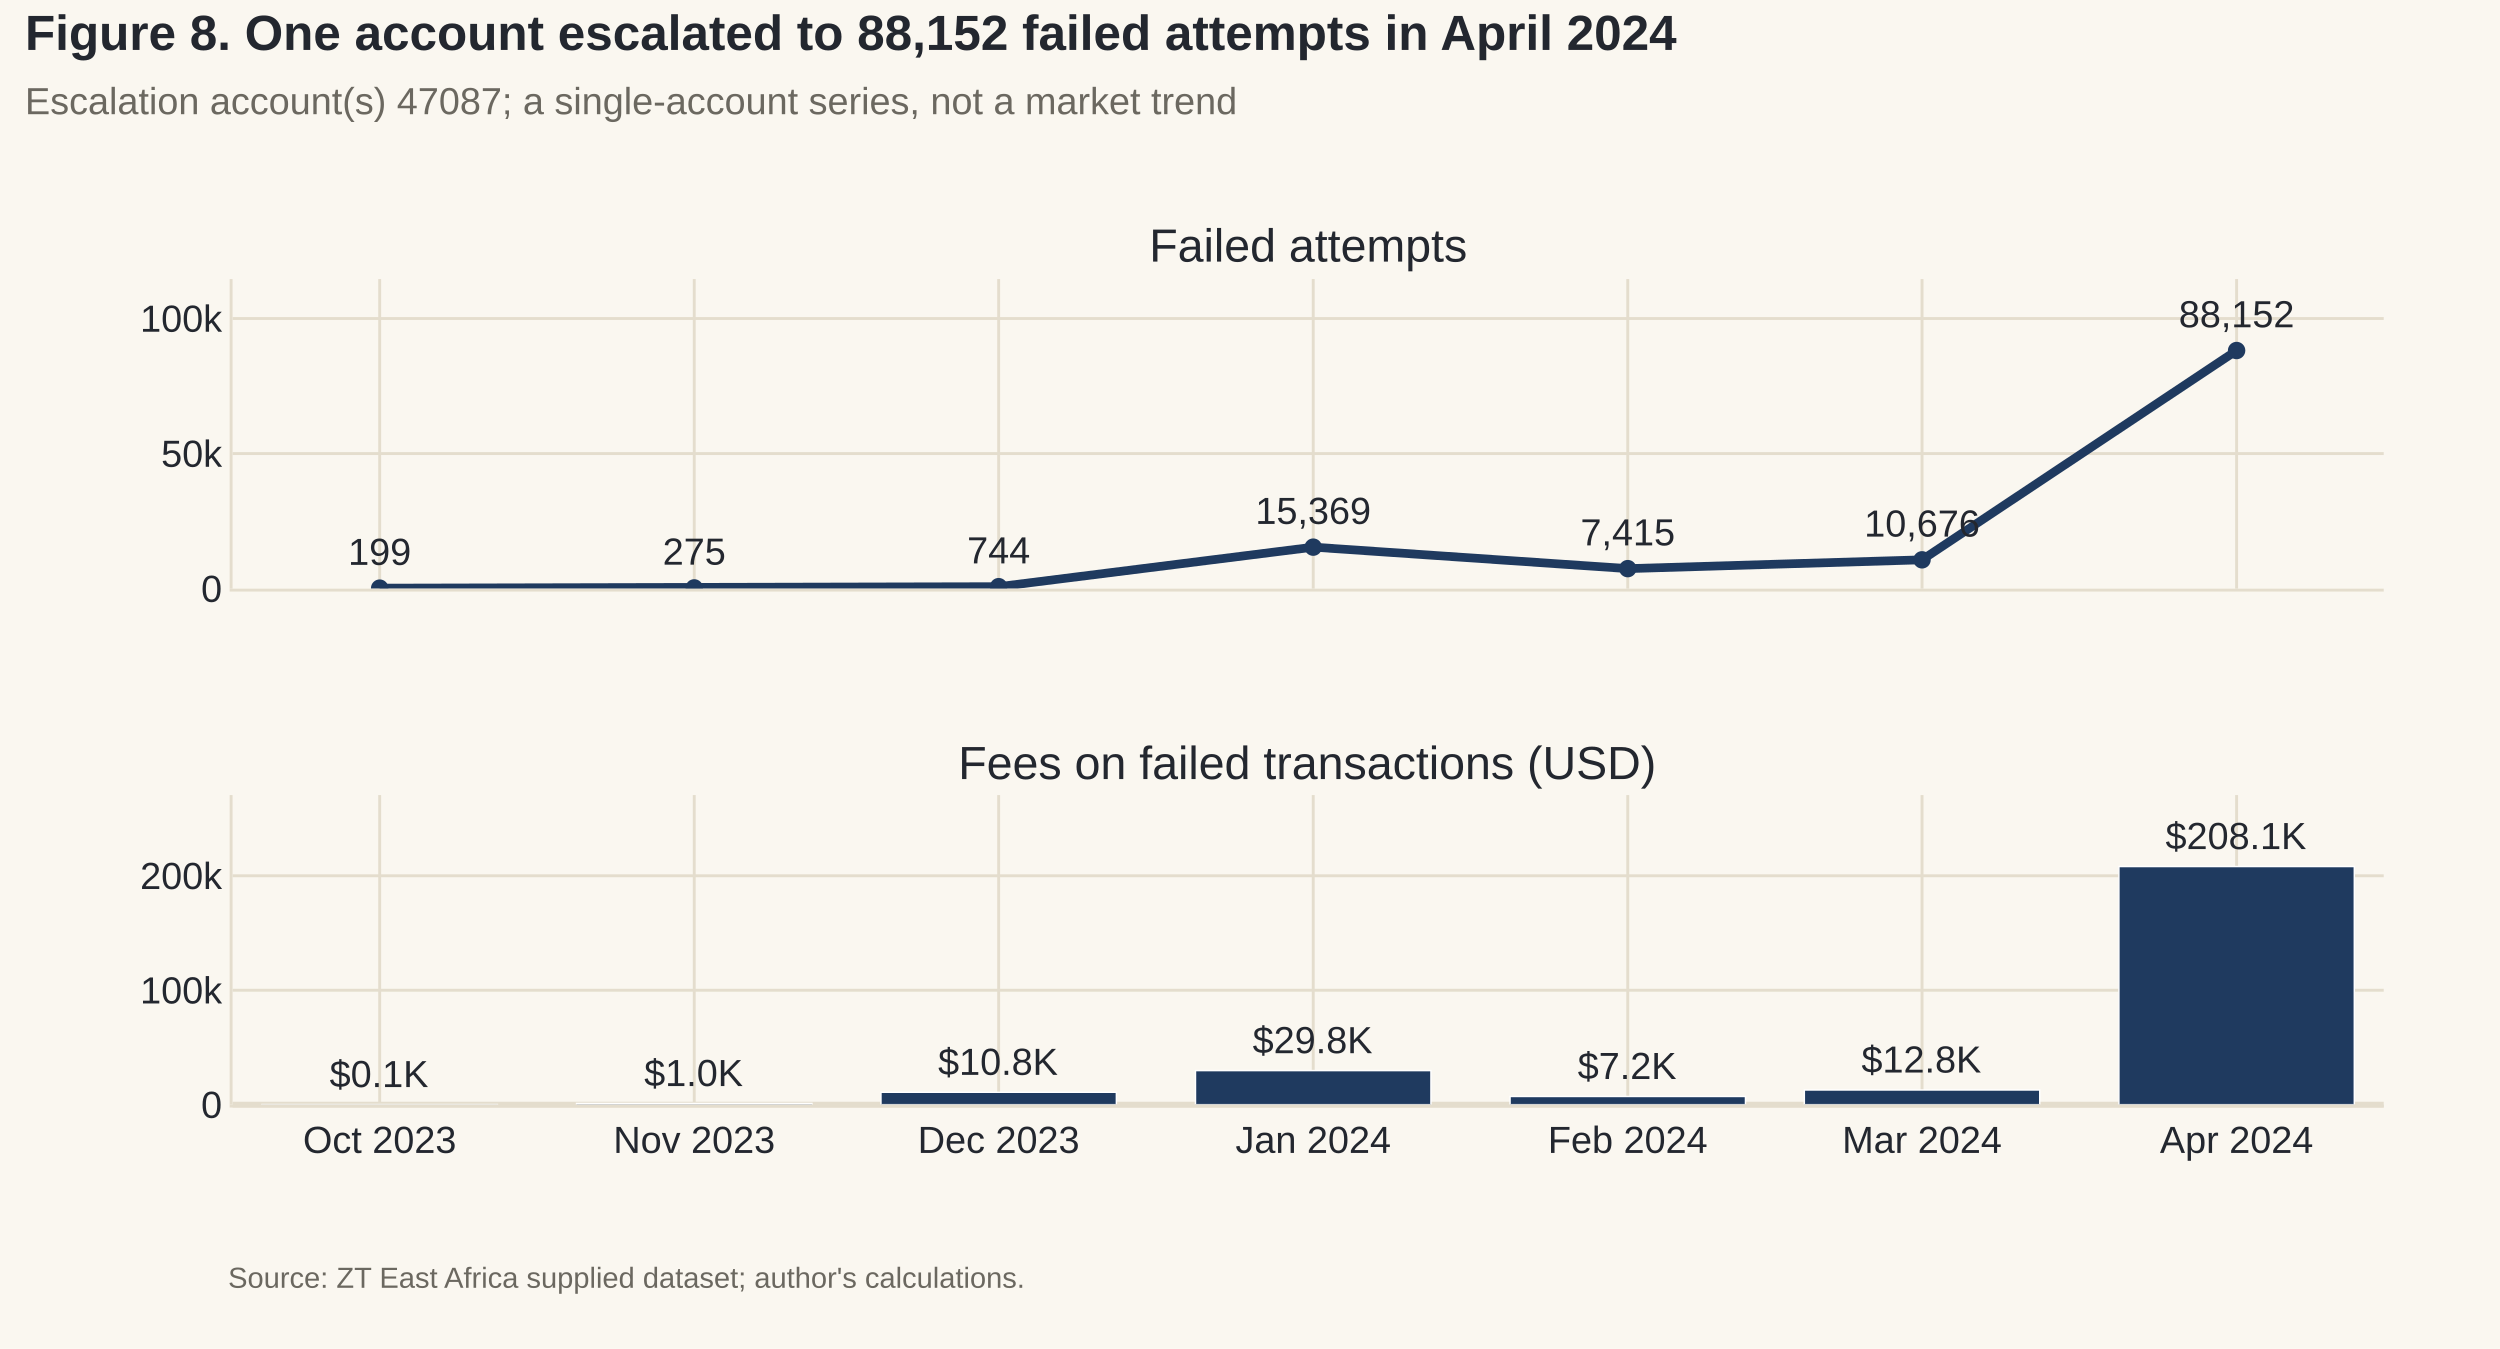
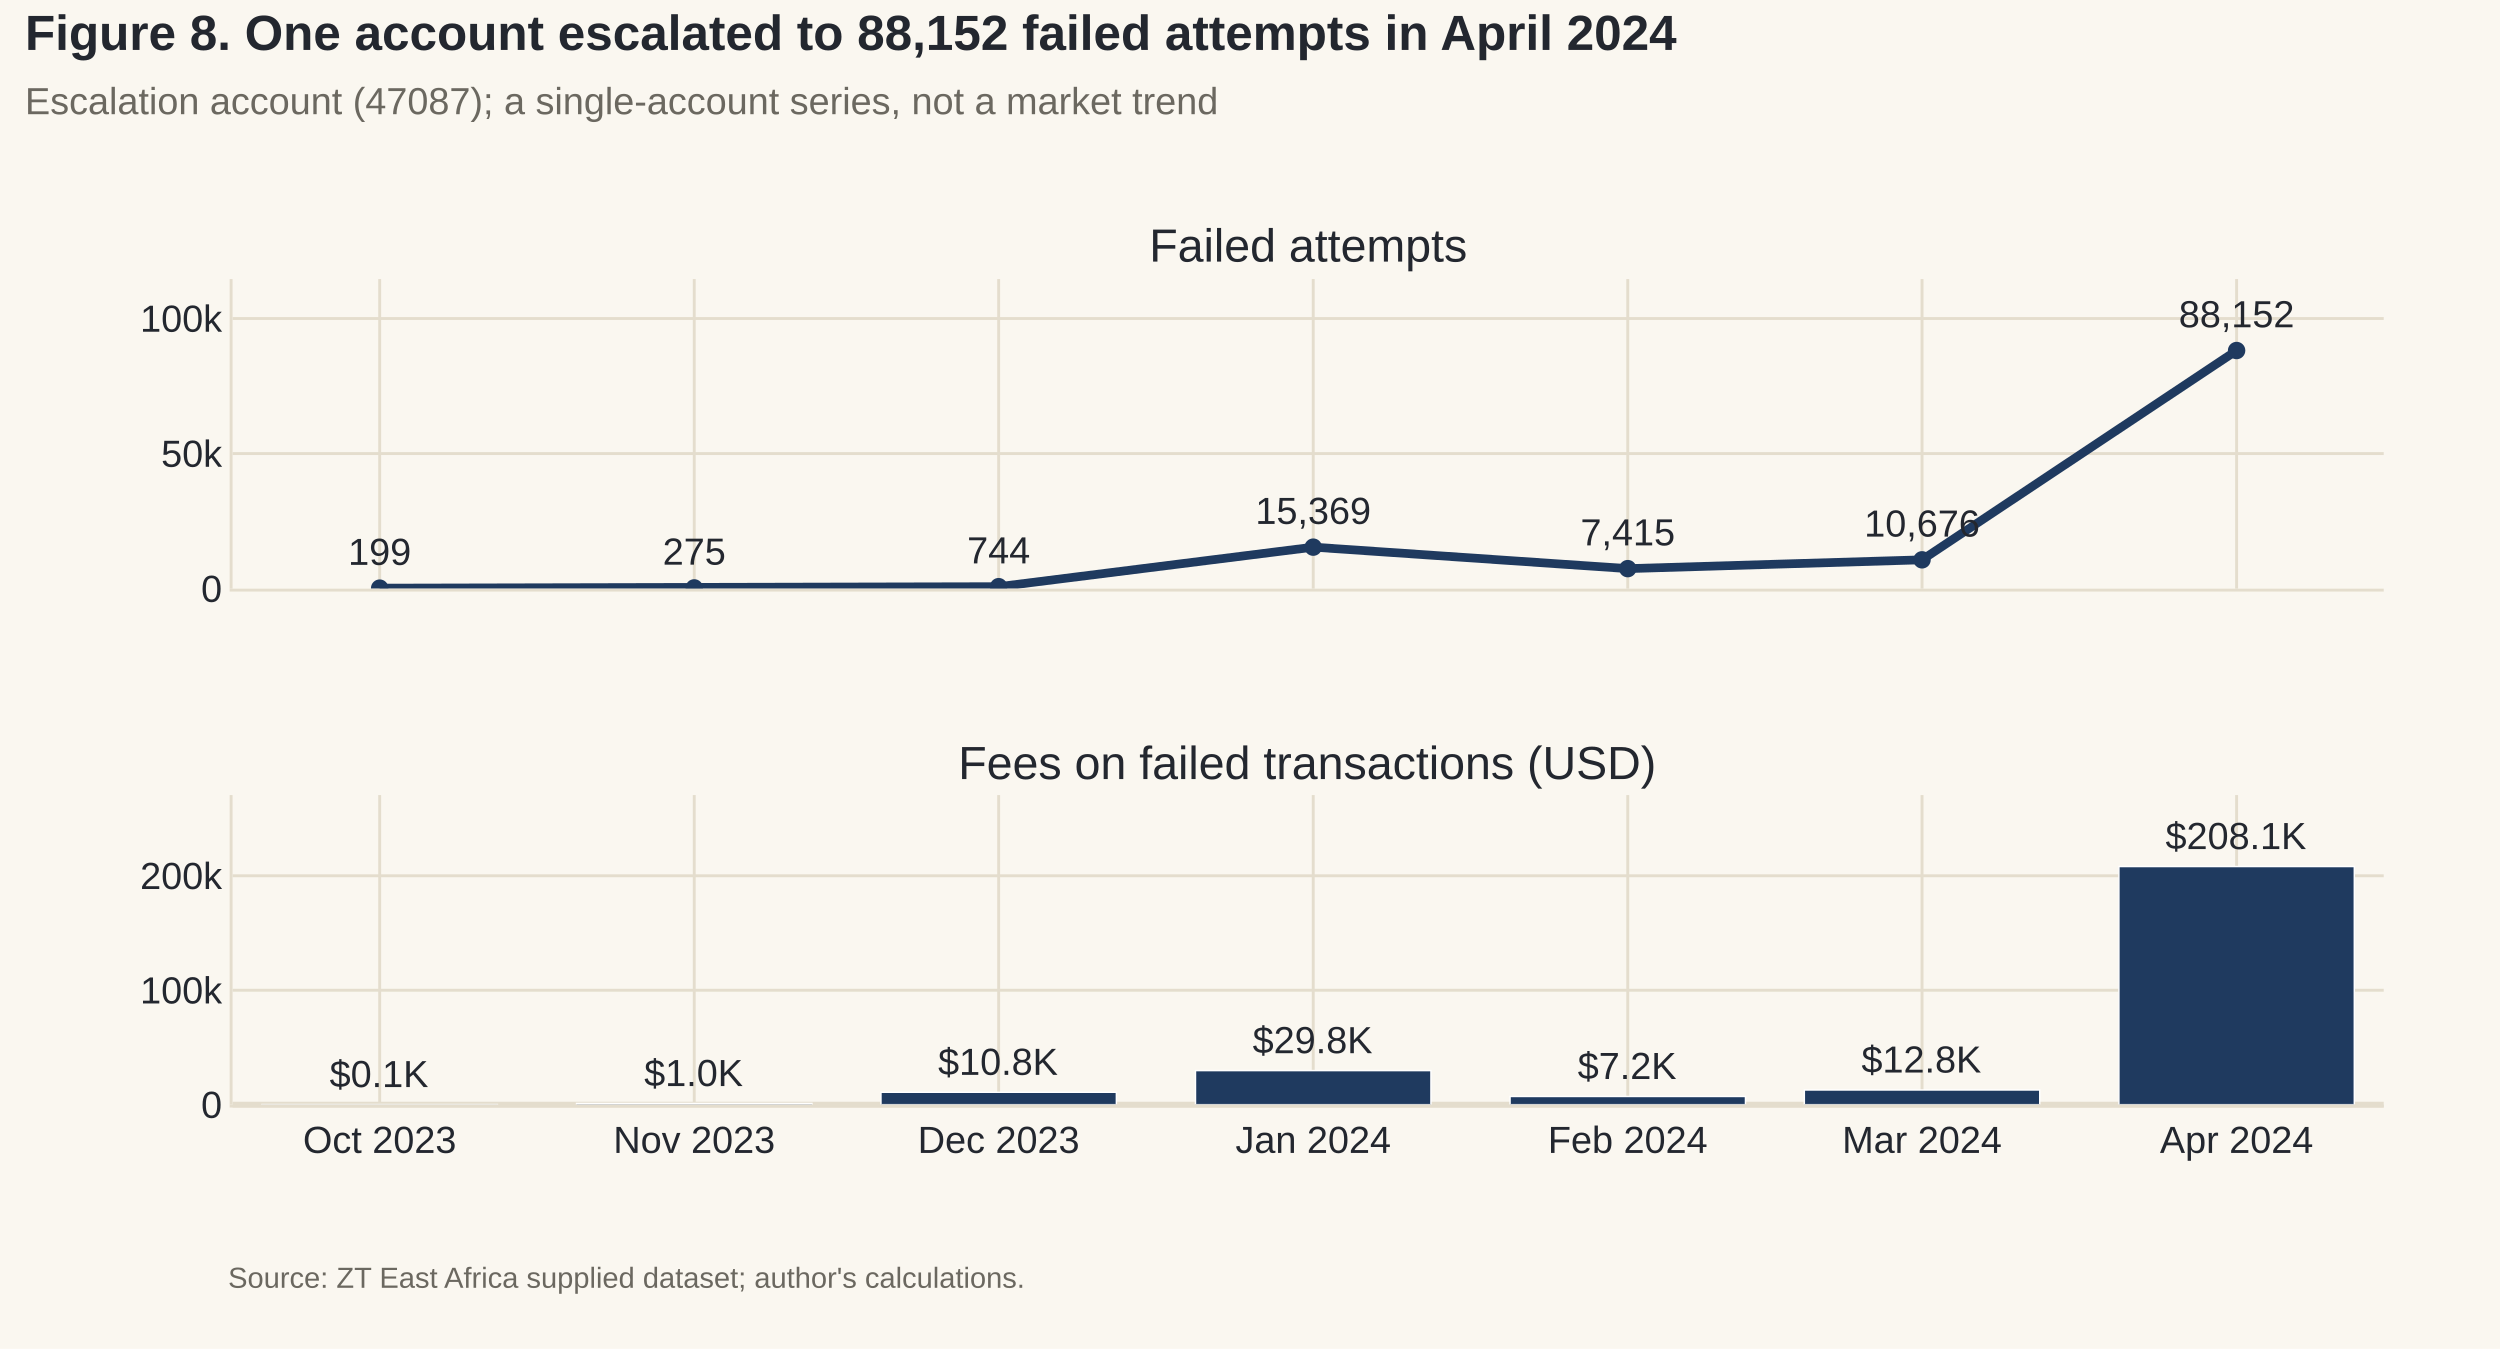
<svg xmlns="http://www.w3.org/2000/svg" class="main-svg" width="860" height="464" style="" viewBox="0 0 860 464">
  <rect x="0" y="0" width="860" height="464" style="fill: rgb(250, 247, 240); fill-opacity: 1;" />
-   <defs id="defs-8c30cd">
+   <defs id="defs-4cd957">
    <g class="clips">
-       <clipPath id="clip8c30cdxyplot" class="plotclip">
+       <clipPath id="clip4cd957xyplot" class="plotclip">
        <rect width="740" height="106.5" />
      </clipPath>
-       <clipPath id="clip8c30cdx2y2plot" class="plotclip">
+       <clipPath id="clip4cd957x2y2plot" class="plotclip">
        <rect width="740" height="106.5" />
      </clipPath>
-       <clipPath class="axesclip" id="clip8c30cdx">
+       <clipPath class="axesclip" id="clip4cd957x">
        <rect x="80" y="0" width="740" height="464" />
      </clipPath>
-       <clipPath class="axesclip" id="clip8c30cdy">
+       <clipPath class="axesclip" id="clip4cd957y">
        <rect x="0" y="96" width="860" height="106.5" />
      </clipPath>
-       <clipPath class="axesclip" id="clip8c30cdxy">
+       <clipPath class="axesclip" id="clip4cd957xy">
        <rect x="80" y="96" width="740" height="106.5" />
      </clipPath>
-       <clipPath class="axesclip" id="clip8c30cdy2">
+       <clipPath class="axesclip" id="clip4cd957y2">
        <rect x="0" y="273.5" width="860" height="106.5" />
      </clipPath>
-       <clipPath class="axesclip" id="clip8c30cdxy2">
+       <clipPath class="axesclip" id="clip4cd957xy2">
        <rect x="80" y="273.5" width="740" height="106.5" />
      </clipPath>
-       <clipPath class="axesclip" id="clip8c30cdx2">
+       <clipPath class="axesclip" id="clip4cd957x2">
        <rect x="80" y="0" width="740" height="464" />
      </clipPath>
-       <clipPath class="axesclip" id="clip8c30cdx2y">
+       <clipPath class="axesclip" id="clip4cd957x2y">
        <rect x="80" y="96" width="740" height="106.5" />
      </clipPath>
-       <clipPath class="axesclip" id="clip8c30cdx2y2">
+       <clipPath class="axesclip" id="clip4cd957x2y2">
        <rect x="80" y="273.5" width="740" height="106.5" />
      </clipPath>
    </g>
    <g class="gradients" />
    <g class="patterns" />
  </defs>
  <g class="bglayer" />
  <g class="layer-below">
    <g class="imagelayer" />
    <g class="shapelayer" />
  </g>
  <g class="cartesianlayer">
    <g class="subplot xy">
      <g class="layer-subplot">
        <g class="shapelayer" />
        <g class="imagelayer" />
      </g>
      <g class="minor-gridlayer">
        <g class="x" />
        <g class="y" />
      </g>
      <g class="gridlayer">
        <g class="x">
          <path class="xgrid crisp" transform="translate(130.61,0)" d="M0,96v106.5" style="stroke: rgb(228, 221, 205); stroke-opacity: 1; stroke-width: 1px;" />
          <path class="xgrid crisp" transform="translate(238.82,0)" d="M0,96v106.5" style="stroke: rgb(228, 221, 205); stroke-opacity: 1; stroke-width: 1px;" />
          <path class="xgrid crisp" transform="translate(343.54,0)" d="M0,96v106.5" style="stroke: rgb(228, 221, 205); stroke-opacity: 1; stroke-width: 1px;" />
          <path class="xgrid crisp" transform="translate(451.75,0)" d="M0,96v106.5" style="stroke: rgb(228, 221, 205); stroke-opacity: 1; stroke-width: 1px;" />
          <path class="xgrid crisp" transform="translate(559.95,0)" d="M0,96v106.5" style="stroke: rgb(228, 221, 205); stroke-opacity: 1; stroke-width: 1px;" />
          <path class="xgrid crisp" transform="translate(661.18,0)" d="M0,96v106.5" style="stroke: rgb(228, 221, 205); stroke-opacity: 1; stroke-width: 1px;" />
          <path class="xgrid crisp" transform="translate(769.39,0)" d="M0,96v106.5" style="stroke: rgb(228, 221, 205); stroke-opacity: 1; stroke-width: 1px;" />
        </g>
        <g class="y">
          <path class="ygrid crisp" transform="translate(0,156.03)" d="M80,0h740" style="stroke: rgb(228, 221, 205); stroke-opacity: 1; stroke-width: 1px;" />
          <path class="ygrid crisp" transform="translate(0,109.57)" d="M80,0h740" style="stroke: rgb(228, 221, 205); stroke-opacity: 1; stroke-width: 1px;" />
        </g>
      </g>
      <g class="zerolinelayer" />
      <g class="layer-between">
        <g class="shapelayer" />
        <g class="imagelayer" />
      </g>
      <path class="xlines-below" />
      <path class="ylines-below" />
      <g class="overlines-below" />
      <g class="xaxislayer-below" />
      <g class="yaxislayer-below" />
      <g class="overaxes-below" />
      <g class="overplot">
-         <g class="xy" transform="translate(80,96)" clip-path="url(#clip8c30cdxyplot)">
+         <g class="xy" transform="translate(80,96)" clip-path="url(#clip4cd957xyplot)">
          <g class="scatterlayer mlayer">
-             <g class="trace scatter trace11234c" style="stroke-miterlimit: 2; opacity: 1;">
+             <g class="trace scatter trace07ed10" style="stroke-miterlimit: 2; opacity: 1;">
              <g class="fills" />
              <g class="errorbars" />
              <g class="lines">
                <path class="js-line" d="M50.61,106.32L263.54,105.81L371.75,92.22L479.95,99.61L581.18,96.58L689.39,24.58" style="vector-effect: none; fill: none; stroke: rgb(31, 58, 95); stroke-opacity: 1; stroke-width: 3px; opacity: 1;" />
              </g>
              <g class="points">
                <path class="point" transform="translate(50.61,106.32)" d="M3,0A3,3 0 1,1 0,-3A3,3 0 0,1 3,0Z" style="opacity: 1; stroke-width: 0px; fill: rgb(31, 58, 95); fill-opacity: 1;" />
                <path class="point" transform="translate(158.82,106.24)" d="M3,0A3,3 0 1,1 0,-3A3,3 0 0,1 3,0Z" style="opacity: 1; stroke-width: 0px; fill: rgb(31, 58, 95); fill-opacity: 1;" />
                <path class="point" transform="translate(263.54,105.81)" d="M3,0A3,3 0 1,1 0,-3A3,3 0 0,1 3,0Z" style="opacity: 1; stroke-width: 0px; fill: rgb(31, 58, 95); fill-opacity: 1;" />
                <path class="point" transform="translate(371.75,92.22)" d="M3,0A3,3 0 1,1 0,-3A3,3 0 0,1 3,0Z" style="opacity: 1; stroke-width: 0px; fill: rgb(31, 58, 95); fill-opacity: 1;" />
                <path class="point" transform="translate(479.95,99.61)" d="M3,0A3,3 0 1,1 0,-3A3,3 0 0,1 3,0Z" style="opacity: 1; stroke-width: 0px; fill: rgb(31, 58, 95); fill-opacity: 1;" />
                <path class="point" transform="translate(581.18,96.58)" d="M3,0A3,3 0 1,1 0,-3A3,3 0 0,1 3,0Z" style="opacity: 1; stroke-width: 0px; fill: rgb(31, 58, 95); fill-opacity: 1;" />
                <path class="point" transform="translate(689.39,24.58)" d="M3,0A3,3 0 1,1 0,-3A3,3 0 0,1 3,0Z" style="opacity: 1; stroke-width: 0px; fill: rgb(31, 58, 95); fill-opacity: 1;" />
              </g>
              <g class="text">
                <g class="textpoint" transform="translate(0,-8)">
                  <text x="50.61" y="106.32" text-anchor="middle" style="font-family: &quot;Source Sans 3&quot;, &quot;Source Sans Pro&quot;, &quot;Segoe UI&quot;, Arial, sans-serif; font-size: 13px; fill: rgb(35, 39, 47); fill-opacity: 1; white-space: pre;">199</text>
                </g>
                <g class="textpoint" transform="translate(0,-8)">
                  <text x="158.82" y="106.24" text-anchor="middle" style="font-family: &quot;Source Sans 3&quot;, &quot;Source Sans Pro&quot;, &quot;Segoe UI&quot;, Arial, sans-serif; font-size: 13px; fill: rgb(35, 39, 47); fill-opacity: 1; white-space: pre;">275</text>
                </g>
                <g class="textpoint" transform="translate(0,-8)">
                  <text x="263.54" y="105.81" text-anchor="middle" style="font-family: &quot;Source Sans 3&quot;, &quot;Source Sans Pro&quot;, &quot;Segoe UI&quot;, Arial, sans-serif; font-size: 13px; fill: rgb(35, 39, 47); fill-opacity: 1; white-space: pre;">744</text>
                </g>
                <g class="textpoint" transform="translate(0,-8)">
                  <text x="371.75" y="92.22" text-anchor="middle" style="font-family: &quot;Source Sans 3&quot;, &quot;Source Sans Pro&quot;, &quot;Segoe UI&quot;, Arial, sans-serif; font-size: 13px; fill: rgb(35, 39, 47); fill-opacity: 1; white-space: pre;">15,369</text>
                </g>
                <g class="textpoint" transform="translate(0,-8)">
                  <text x="479.95" y="99.61" text-anchor="middle" style="font-family: &quot;Source Sans 3&quot;, &quot;Source Sans Pro&quot;, &quot;Segoe UI&quot;, Arial, sans-serif; font-size: 13px; fill: rgb(35, 39, 47); fill-opacity: 1; white-space: pre;">7,415</text>
                </g>
                <g class="textpoint" transform="translate(0,-8)">
                  <text x="581.18" y="96.58" text-anchor="middle" style="font-family: &quot;Source Sans 3&quot;, &quot;Source Sans Pro&quot;, &quot;Segoe UI&quot;, Arial, sans-serif; font-size: 13px; fill: rgb(35, 39, 47); fill-opacity: 1; white-space: pre;">10,676</text>
                </g>
                <g class="textpoint" transform="translate(0,-8)">
                  <text x="689.39" y="24.58" text-anchor="middle" style="font-family: &quot;Source Sans 3&quot;, &quot;Source Sans Pro&quot;, &quot;Segoe UI&quot;, Arial, sans-serif; font-size: 13px; fill: rgb(35, 39, 47); fill-opacity: 1; white-space: pre;">88,152</text>
                </g>
              </g>
            </g>
          </g>
        </g>
      </g>
      <g class="zerolinelayer-above" />
      <path class="xlines-above crisp" d="M79,203H820" style="fill: none; stroke-width: 1px; stroke: rgb(228, 221, 205); stroke-opacity: 1;" />
      <path class="ylines-above crisp" d="M79.5,96V202.5" style="fill: none; stroke-width: 1px; stroke: rgb(228, 221, 205); stroke-opacity: 1;" />
      <g class="overlines-above" />
      <g class="xaxislayer-above" />
      <g class="yaxislayer-above">
        <g class="ytick">
          <text text-anchor="end" x="76.4" y="4.55" transform="translate(0,202.5)" style="font-family: &quot;Source Sans 3&quot;, &quot;Source Sans Pro&quot;, &quot;Segoe UI&quot;, Arial, sans-serif; font-size: 13px; fill: rgb(35, 39, 47); fill-opacity: 1; white-space: pre;">0</text>
        </g>
        <g class="ytick">
          <text text-anchor="end" x="76.4" y="4.55" style="font-family: &quot;Source Sans 3&quot;, &quot;Source Sans Pro&quot;, &quot;Segoe UI&quot;, Arial, sans-serif; font-size: 13px; fill: rgb(35, 39, 47); fill-opacity: 1; white-space: pre;" transform="translate(0,156.03)">50k</text>
        </g>
        <g class="ytick">
          <text text-anchor="end" x="76.4" y="4.55" style="font-family: &quot;Source Sans 3&quot;, &quot;Source Sans Pro&quot;, &quot;Segoe UI&quot;, Arial, sans-serif; font-size: 13px; fill: rgb(35, 39, 47); fill-opacity: 1; white-space: pre;" transform="translate(0,109.57)">100k</text>
        </g>
      </g>
      <g class="overaxes-above" />
    </g>
    <g class="subplot x2y2">
      <g class="layer-subplot">
        <g class="shapelayer" />
        <g class="imagelayer" />
      </g>
      <g class="minor-gridlayer">
        <g class="x2" />
        <g class="y2" />
      </g>
      <g class="gridlayer">
        <g class="x2">
          <path class="x2grid crisp" transform="translate(130.61,0)" d="M0,273.5v106.5" style="stroke: rgb(228, 221, 205); stroke-opacity: 1; stroke-width: 1px;" />
          <path class="x2grid crisp" transform="translate(238.82,0)" d="M0,273.5v106.5" style="stroke: rgb(228, 221, 205); stroke-opacity: 1; stroke-width: 1px;" />
          <path class="x2grid crisp" transform="translate(343.54,0)" d="M0,273.5v106.5" style="stroke: rgb(228, 221, 205); stroke-opacity: 1; stroke-width: 1px;" />
          <path class="x2grid crisp" transform="translate(451.75,0)" d="M0,273.5v106.5" style="stroke: rgb(228, 221, 205); stroke-opacity: 1; stroke-width: 1px;" />
          <path class="x2grid crisp" transform="translate(559.95,0)" d="M0,273.5v106.5" style="stroke: rgb(228, 221, 205); stroke-opacity: 1; stroke-width: 1px;" />
          <path class="x2grid crisp" transform="translate(661.18,0)" d="M0,273.5v106.5" style="stroke: rgb(228, 221, 205); stroke-opacity: 1; stroke-width: 1px;" />
          <path class="x2grid crisp" transform="translate(769.39,0)" d="M0,273.5v106.5" style="stroke: rgb(228, 221, 205); stroke-opacity: 1; stroke-width: 1px;" />
        </g>
        <g class="y2">
          <path class="y2grid crisp" transform="translate(0,340.64)" d="M80,0h740" style="stroke: rgb(228, 221, 205); stroke-opacity: 1; stroke-width: 1px;" />
          <path class="y2grid crisp" transform="translate(0,301.27)" d="M80,0h740" style="stroke: rgb(228, 221, 205); stroke-opacity: 1; stroke-width: 1px;" />
        </g>
      </g>
      <g class="zerolinelayer">
        <path class="y2zl zl crisp" transform="translate(0,380)" d="M80,0h740" style="stroke: rgb(228, 221, 205); stroke-opacity: 1; stroke-width: 2px;" />
      </g>
      <g class="layer-between">
        <g class="shapelayer" />
        <g class="imagelayer" />
      </g>
      <path class="xlines-below" />
      <path class="ylines-below" />
      <g class="overlines-below" />
      <g class="xaxislayer-below" />
      <g class="yaxislayer-below" />
      <g class="overaxes-below" />
      <g class="overplot">
-         <g class="x2y2" transform="translate(80,273.5)" clip-path="url(#clip8c30cdx2y2plot)">
+         <g class="x2y2" transform="translate(80,273.5)" clip-path="url(#clip4cd957x2y2plot)">
          <g class="barlayer mlayer">
            <g class="trace bars" style="opacity: 1;">
              <g class="points">
                <g class="point">
                  <path d="M10.12,106.5V106.46H91.1V106.5Z" style="vector-effect: none; opacity: 1; stroke-width: 0.5px; fill: rgb(31, 58, 95); fill-opacity: 1; stroke: rgb(255, 255, 255); stroke-opacity: 1;" />
                  <text class="bartext bartext-outside" text-anchor="middle" data-notex="1" x="0" y="0" style="font-family: &quot;Source Sans 3&quot;, &quot;Source Sans Pro&quot;, &quot;Segoe UI&quot;, Arial, sans-serif; font-size: 13px; fill: rgb(35, 39, 47); fill-opacity: 1; white-space: pre;" transform="translate(50.38441,100.46)">$0.1K</text>
                </g>
                <g class="point">
                  <path d="M118.33,106.5V106.1H199.31V106.5Z" style="vector-effect: none; opacity: 1; stroke-width: 0.5px; fill: rgb(31, 58, 95); fill-opacity: 1; stroke: rgb(255, 255, 255); stroke-opacity: 1;" />
                  <text class="bartext bartext-outside" text-anchor="middle" data-notex="1" x="0" y="0" style="font-family: &quot;Source Sans 3&quot;, &quot;Source Sans Pro&quot;, &quot;Segoe UI&quot;, Arial, sans-serif; font-size: 13px; fill: rgb(35, 39, 47); fill-opacity: 1; white-space: pre;" transform="translate(158.5944,100.1)">$1.0K</text>
                </g>
                <g class="point">
                  <path d="M223.05,106.5V102.25H304.03V106.5Z" style="vector-effect: none; opacity: 1; stroke-width: 0.5px; fill: rgb(31, 58, 95); fill-opacity: 1; stroke: rgb(255, 255, 255); stroke-opacity: 1;" />
                  <text class="bartext bartext-outside" text-anchor="middle" data-notex="1" x="0" y="0" style="font-family: &quot;Source Sans 3&quot;, &quot;Source Sans Pro&quot;, &quot;Segoe UI&quot;, Arial, sans-serif; font-size: 13px; fill: rgb(35, 39, 47); fill-opacity: 1; white-space: pre;" transform="translate(263.3105,96.25)">$10.8K</text>
                </g>
                <g class="point">
                  <path d="M331.25,106.5V94.79H412.24V106.5Z" style="vector-effect: none; opacity: 1; stroke-width: 0.5px; fill: rgb(31, 58, 95); fill-opacity: 1; stroke: rgb(255, 255, 255); stroke-opacity: 1;" />
                  <text class="bartext bartext-outside" text-anchor="middle" data-notex="1" x="0" y="0" style="font-family: &quot;Source Sans 3&quot;, &quot;Source Sans Pro&quot;, &quot;Segoe UI&quot;, Arial, sans-serif; font-size: 13px; fill: rgb(35, 39, 47); fill-opacity: 1; white-space: pre;" transform="translate(371.5155,88.79)">$29.8K</text>
                </g>
                <g class="point">
                  <path d="M439.46,106.5V103.68H520.44V106.5Z" style="vector-effect: none; opacity: 1; stroke-width: 0.5px; fill: rgb(31, 58, 95); fill-opacity: 1; stroke: rgb(255, 255, 255); stroke-opacity: 1;" />
                  <text class="bartext bartext-outside" text-anchor="middle" data-notex="1" x="0" y="0" style="font-family: &quot;Source Sans 3&quot;, &quot;Source Sans Pro&quot;, &quot;Segoe UI&quot;, Arial, sans-serif; font-size: 13px; fill: rgb(35, 39, 47); fill-opacity: 1; white-space: pre;" transform="translate(479.7244,97.68)">$7.2K</text>
                </g>
                <g class="point">
                  <path d="M540.69,106.5V101.46H621.67V106.5Z" style="vector-effect: none; opacity: 1; stroke-width: 0.5px; fill: rgb(31, 58, 95); fill-opacity: 1; stroke: rgb(255, 255, 255); stroke-opacity: 1;" />
                  <text class="bartext bartext-outside" text-anchor="middle" data-notex="1" x="0" y="0" style="font-family: &quot;Source Sans 3&quot;, &quot;Source Sans Pro&quot;, &quot;Segoe UI&quot;, Arial, sans-serif; font-size: 13px; fill: rgb(35, 39, 47); fill-opacity: 1; white-space: pre;" transform="translate(580.9505,95.46)">$12.8K</text>
                </g>
                <g class="point">
                  <path d="M648.9,106.5V24.58H729.88V106.5Z" style="vector-effect: none; opacity: 1; stroke-width: 0.5px; fill: rgb(31, 58, 95); fill-opacity: 1; stroke: rgb(255, 255, 255); stroke-opacity: 1;" />
                  <text class="bartext bartext-outside" text-anchor="middle" data-notex="1" x="0" y="0" style="font-family: &quot;Source Sans 3&quot;, &quot;Source Sans Pro&quot;, &quot;Segoe UI&quot;, Arial, sans-serif; font-size: 13px; fill: rgb(35, 39, 47); fill-opacity: 1; white-space: pre;" transform="translate(689.1644,18.58)">$208.1K</text>
                </g>
              </g>
            </g>
          </g>
        </g>
      </g>
      <g class="zerolinelayer-above" />
      <path class="xlines-above crisp" d="M79,380.5H820" style="fill: none; stroke-width: 1px; stroke: rgb(228, 221, 205); stroke-opacity: 1;" />
      <path class="ylines-above crisp" d="M79.5,273.5V380" style="fill: none; stroke-width: 1px; stroke: rgb(228, 221, 205); stroke-opacity: 1;" />
      <g class="overlines-above" />
      <g class="xaxislayer-above">
        <g class="x2tick">
          <text text-anchor="middle" x="0" y="396.6" transform="translate(130.61,0)" style="font-family: &quot;Source Sans 3&quot;, &quot;Source Sans Pro&quot;, &quot;Segoe UI&quot;, Arial, sans-serif; font-size: 13px; fill: rgb(35, 39, 47); fill-opacity: 1; white-space: pre;">Oct 2023</text>
        </g>
        <g class="x2tick">
          <text text-anchor="middle" x="0" y="396.6" style="font-family: &quot;Source Sans 3&quot;, &quot;Source Sans Pro&quot;, &quot;Segoe UI&quot;, Arial, sans-serif; font-size: 13px; fill: rgb(35, 39, 47); fill-opacity: 1; white-space: pre;" transform="translate(238.82,0)">Nov 2023</text>
        </g>
        <g class="x2tick">
          <text text-anchor="middle" x="0" y="396.6" style="font-family: &quot;Source Sans 3&quot;, &quot;Source Sans Pro&quot;, &quot;Segoe UI&quot;, Arial, sans-serif; font-size: 13px; fill: rgb(35, 39, 47); fill-opacity: 1; white-space: pre;" transform="translate(343.54,0)">Dec 2023</text>
        </g>
        <g class="x2tick">
          <text text-anchor="middle" x="0" y="396.6" style="font-family: &quot;Source Sans 3&quot;, &quot;Source Sans Pro&quot;, &quot;Segoe UI&quot;, Arial, sans-serif; font-size: 13px; fill: rgb(35, 39, 47); fill-opacity: 1; white-space: pre;" transform="translate(451.75,0)">Jan 2024</text>
        </g>
        <g class="x2tick">
          <text text-anchor="middle" x="0" y="396.6" style="font-family: &quot;Source Sans 3&quot;, &quot;Source Sans Pro&quot;, &quot;Segoe UI&quot;, Arial, sans-serif; font-size: 13px; fill: rgb(35, 39, 47); fill-opacity: 1; white-space: pre;" transform="translate(559.95,0)">Feb 2024</text>
        </g>
        <g class="x2tick">
          <text text-anchor="middle" x="0" y="396.6" style="font-family: &quot;Source Sans 3&quot;, &quot;Source Sans Pro&quot;, &quot;Segoe UI&quot;, Arial, sans-serif; font-size: 13px; fill: rgb(35, 39, 47); fill-opacity: 1; white-space: pre;" transform="translate(661.18,0)">Mar 2024</text>
        </g>
        <g class="x2tick">
          <text text-anchor="middle" x="0" y="396.6" style="font-family: &quot;Source Sans 3&quot;, &quot;Source Sans Pro&quot;, &quot;Segoe UI&quot;, Arial, sans-serif; font-size: 13px; fill: rgb(35, 39, 47); fill-opacity: 1; white-space: pre;" transform="translate(769.39,0)">Apr 2024</text>
        </g>
      </g>
      <g class="yaxislayer-above">
        <g class="y2tick">
          <text text-anchor="end" x="76.4" y="4.55" transform="translate(0,380)" style="font-family: &quot;Source Sans 3&quot;, &quot;Source Sans Pro&quot;, &quot;Segoe UI&quot;, Arial, sans-serif; font-size: 13px; fill: rgb(35, 39, 47); fill-opacity: 1; white-space: pre;">0</text>
        </g>
        <g class="y2tick">
          <text text-anchor="end" x="76.4" y="4.55" style="font-family: &quot;Source Sans 3&quot;, &quot;Source Sans Pro&quot;, &quot;Segoe UI&quot;, Arial, sans-serif; font-size: 13px; fill: rgb(35, 39, 47); fill-opacity: 1; white-space: pre;" transform="translate(0,340.64)">100k</text>
        </g>
        <g class="y2tick">
          <text text-anchor="end" x="76.4" y="4.55" style="font-family: &quot;Source Sans 3&quot;, &quot;Source Sans Pro&quot;, &quot;Segoe UI&quot;, Arial, sans-serif; font-size: 13px; fill: rgb(35, 39, 47); fill-opacity: 1; white-space: pre;" transform="translate(0,301.27)">200k</text>
        </g>
      </g>
      <g class="overaxes-above" />
    </g>
  </g>
  <g class="polarlayer" />
  <g class="smithlayer" />
  <g class="ternarylayer" />
  <g class="geolayer" />
  <g class="funnelarealayer" />
  <g class="pielayer" />
  <g class="iciclelayer" />
  <g class="treemaplayer" />
  <g class="sunburstlayer" />
  <g class="glimages" />
-   <defs id="topdefs-8c30cd">
+   <defs id="topdefs-4cd957">
    <g class="clips" />
  </defs>
  <g class="layer-above">
    <g class="imagelayer" />
    <g class="shapelayer" />
  </g>
  <g class="infolayer">
    <g class="g-gtitle">
      <text class="gtitle" x="8.6" y="17.185" text-anchor="start" dy="0.7em" style="opacity: 1; font-family: &quot;Source Sans 3&quot;, &quot;Source Sans Pro&quot;, &quot;Segoe UI&quot;, Arial, sans-serif; font-size: 17px; fill: rgb(35, 39, 47); fill-opacity: 1; white-space: pre;">
        <tspan class="line" dy="0em" x="8.6" y="17.185">
          <tspan style="font-weight:bold">Figure 8. One account escalated to 88,152 failed attempts in April 2024</tspan>
        </tspan>
        <tspan class="line" dy="1.3em" x="8.6" y="17.185">
-           <tspan style="font-size:13px; fill:#6B6860">Escalation account(s) 47087; a single-account series, not a market trend</tspan>
+           <tspan style="font-size:13px; fill:#6B6860">Escalation account (47087); a single-account series, not a market trend</tspan>
        </tspan>
      </text>
    </g>
    <g class="g-xtitle" />
    <g class="g-x2title" />
    <g class="g-ytitle" />
    <g class="g-y2title" />
    <g class="annotation" data-index="0" style="opacity: 1;">
      <g class="annotation-text-g" transform="rotate(0,450,83.5)">
        <g class="cursor-pointer" transform="translate(394,71)">
          <rect class="bg" x="0.5" y="0.5" width="111" height="24" style="stroke-width: 1px; stroke: rgb(0, 0, 0); stroke-opacity: 0; fill: rgb(0, 0, 0); fill-opacity: 0;" />
          <text class="annotation-text" text-anchor="middle" x="56.039" y="19" style="font-family: &quot;Source Sans 3&quot;, &quot;Source Sans Pro&quot;, &quot;Segoe UI&quot;, Arial, sans-serif; font-size: 16px; fill: rgb(35, 39, 47); fill-opacity: 1; white-space: pre;">Failed attempts</text>
        </g>
      </g>
    </g>
    <g class="annotation" data-index="1" style="opacity: 1;">
      <g class="annotation-text-g" transform="rotate(0,450,261)">
        <g class="cursor-pointer" transform="translate(332,249)">
          <rect class="bg" x="0.5" y="0.5" width="235" height="24" style="stroke-width: 1px; stroke: rgb(0, 0, 0); stroke-opacity: 0; fill: rgb(0, 0, 0); fill-opacity: 0;" />
          <text class="annotation-text" text-anchor="middle" x="117.688" y="19" style="font-family: &quot;Source Sans 3&quot;, &quot;Source Sans Pro&quot;, &quot;Segoe UI&quot;, Arial, sans-serif; font-size: 16px; fill: rgb(35, 39, 47); fill-opacity: 1; white-space: pre;">Fees on failed transactions (USD)</text>
        </g>
      </g>
    </g>
    <g class="annotation" data-index="2" style="opacity: 1;">
      <g class="annotation-text-g" transform="rotate(0,215.5,439.4889)">
        <g class="cursor-pointer" transform="translate(80,430)">
          <rect class="bg" x="0.5" y="0.5" width="270" height="17" style="stroke-width: 1px; stroke: rgb(0, 0, 0); stroke-opacity: 0; fill: rgb(0, 0, 0); fill-opacity: 0;" />
          <text class="annotation-text" text-anchor="middle" x="135.516" y="13" style="font-family: &quot;Source Sans 3&quot;, &quot;Source Sans Pro&quot;, &quot;Segoe UI&quot;, Arial, sans-serif; font-size: 10px; fill: rgb(107, 104, 96); fill-opacity: 1; white-space: pre;">Source: ZT East Africa supplied dataset; author's calculations.</text>
        </g>
      </g>
    </g>
  </g>
</svg>
